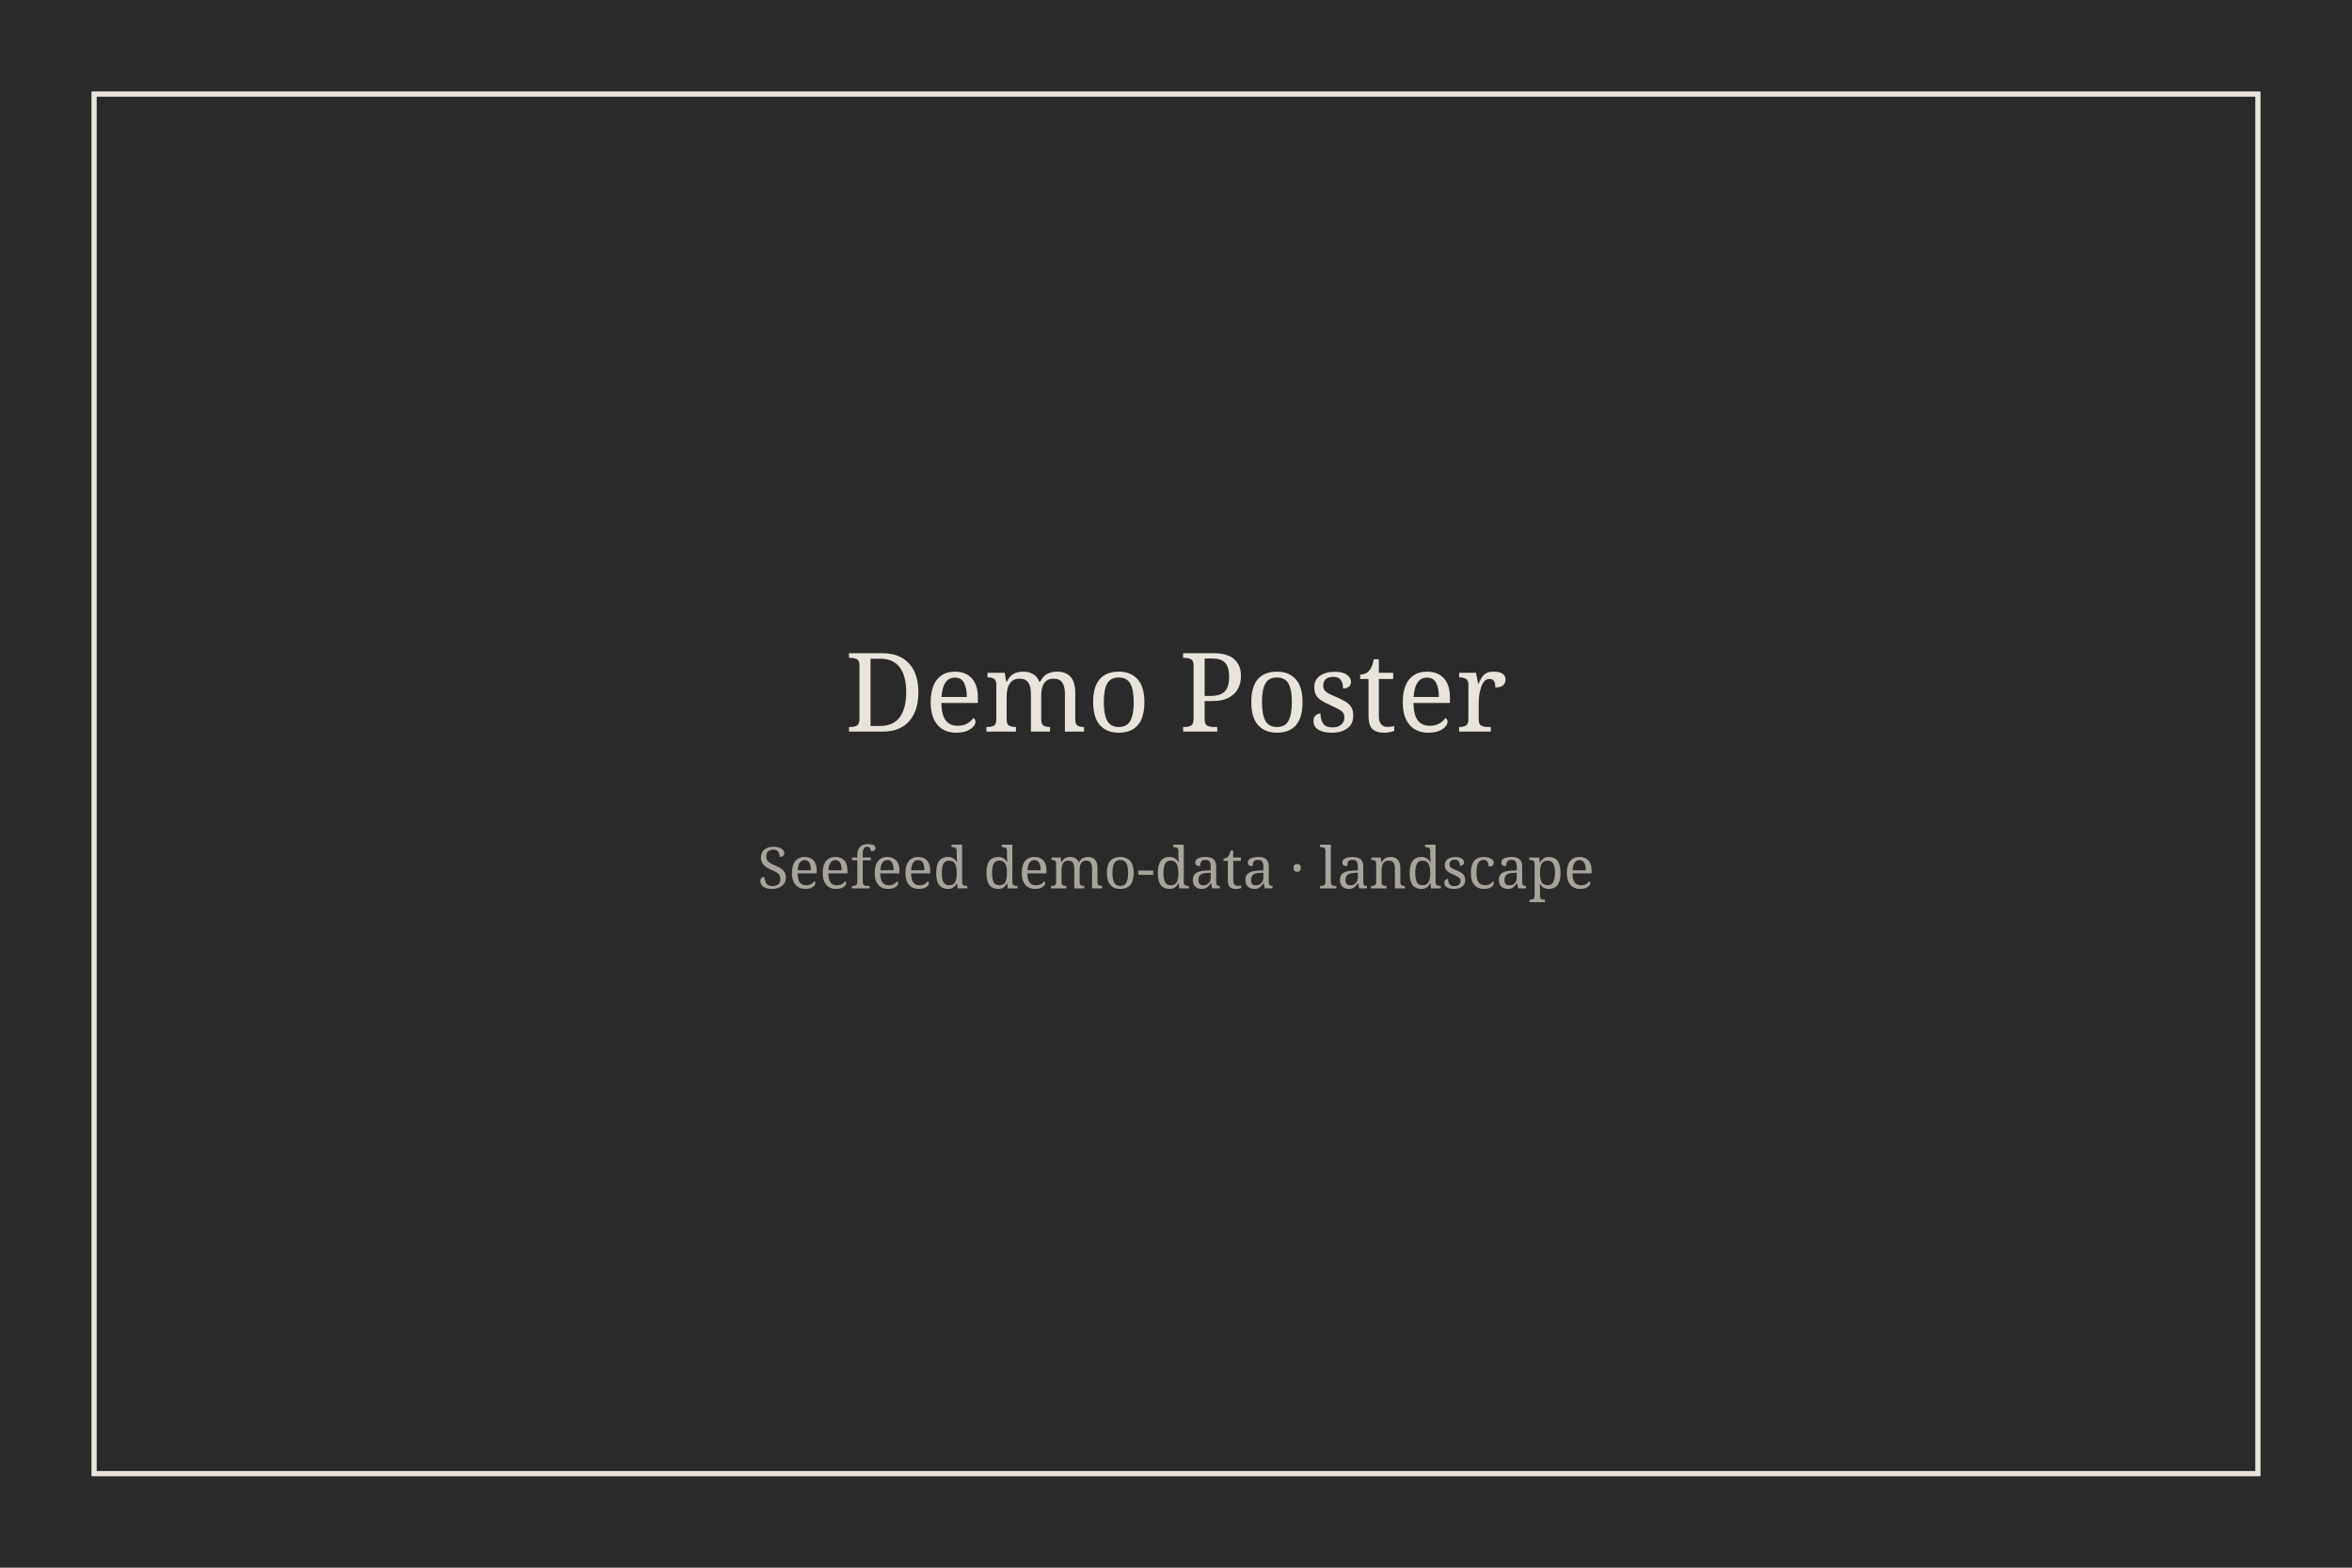
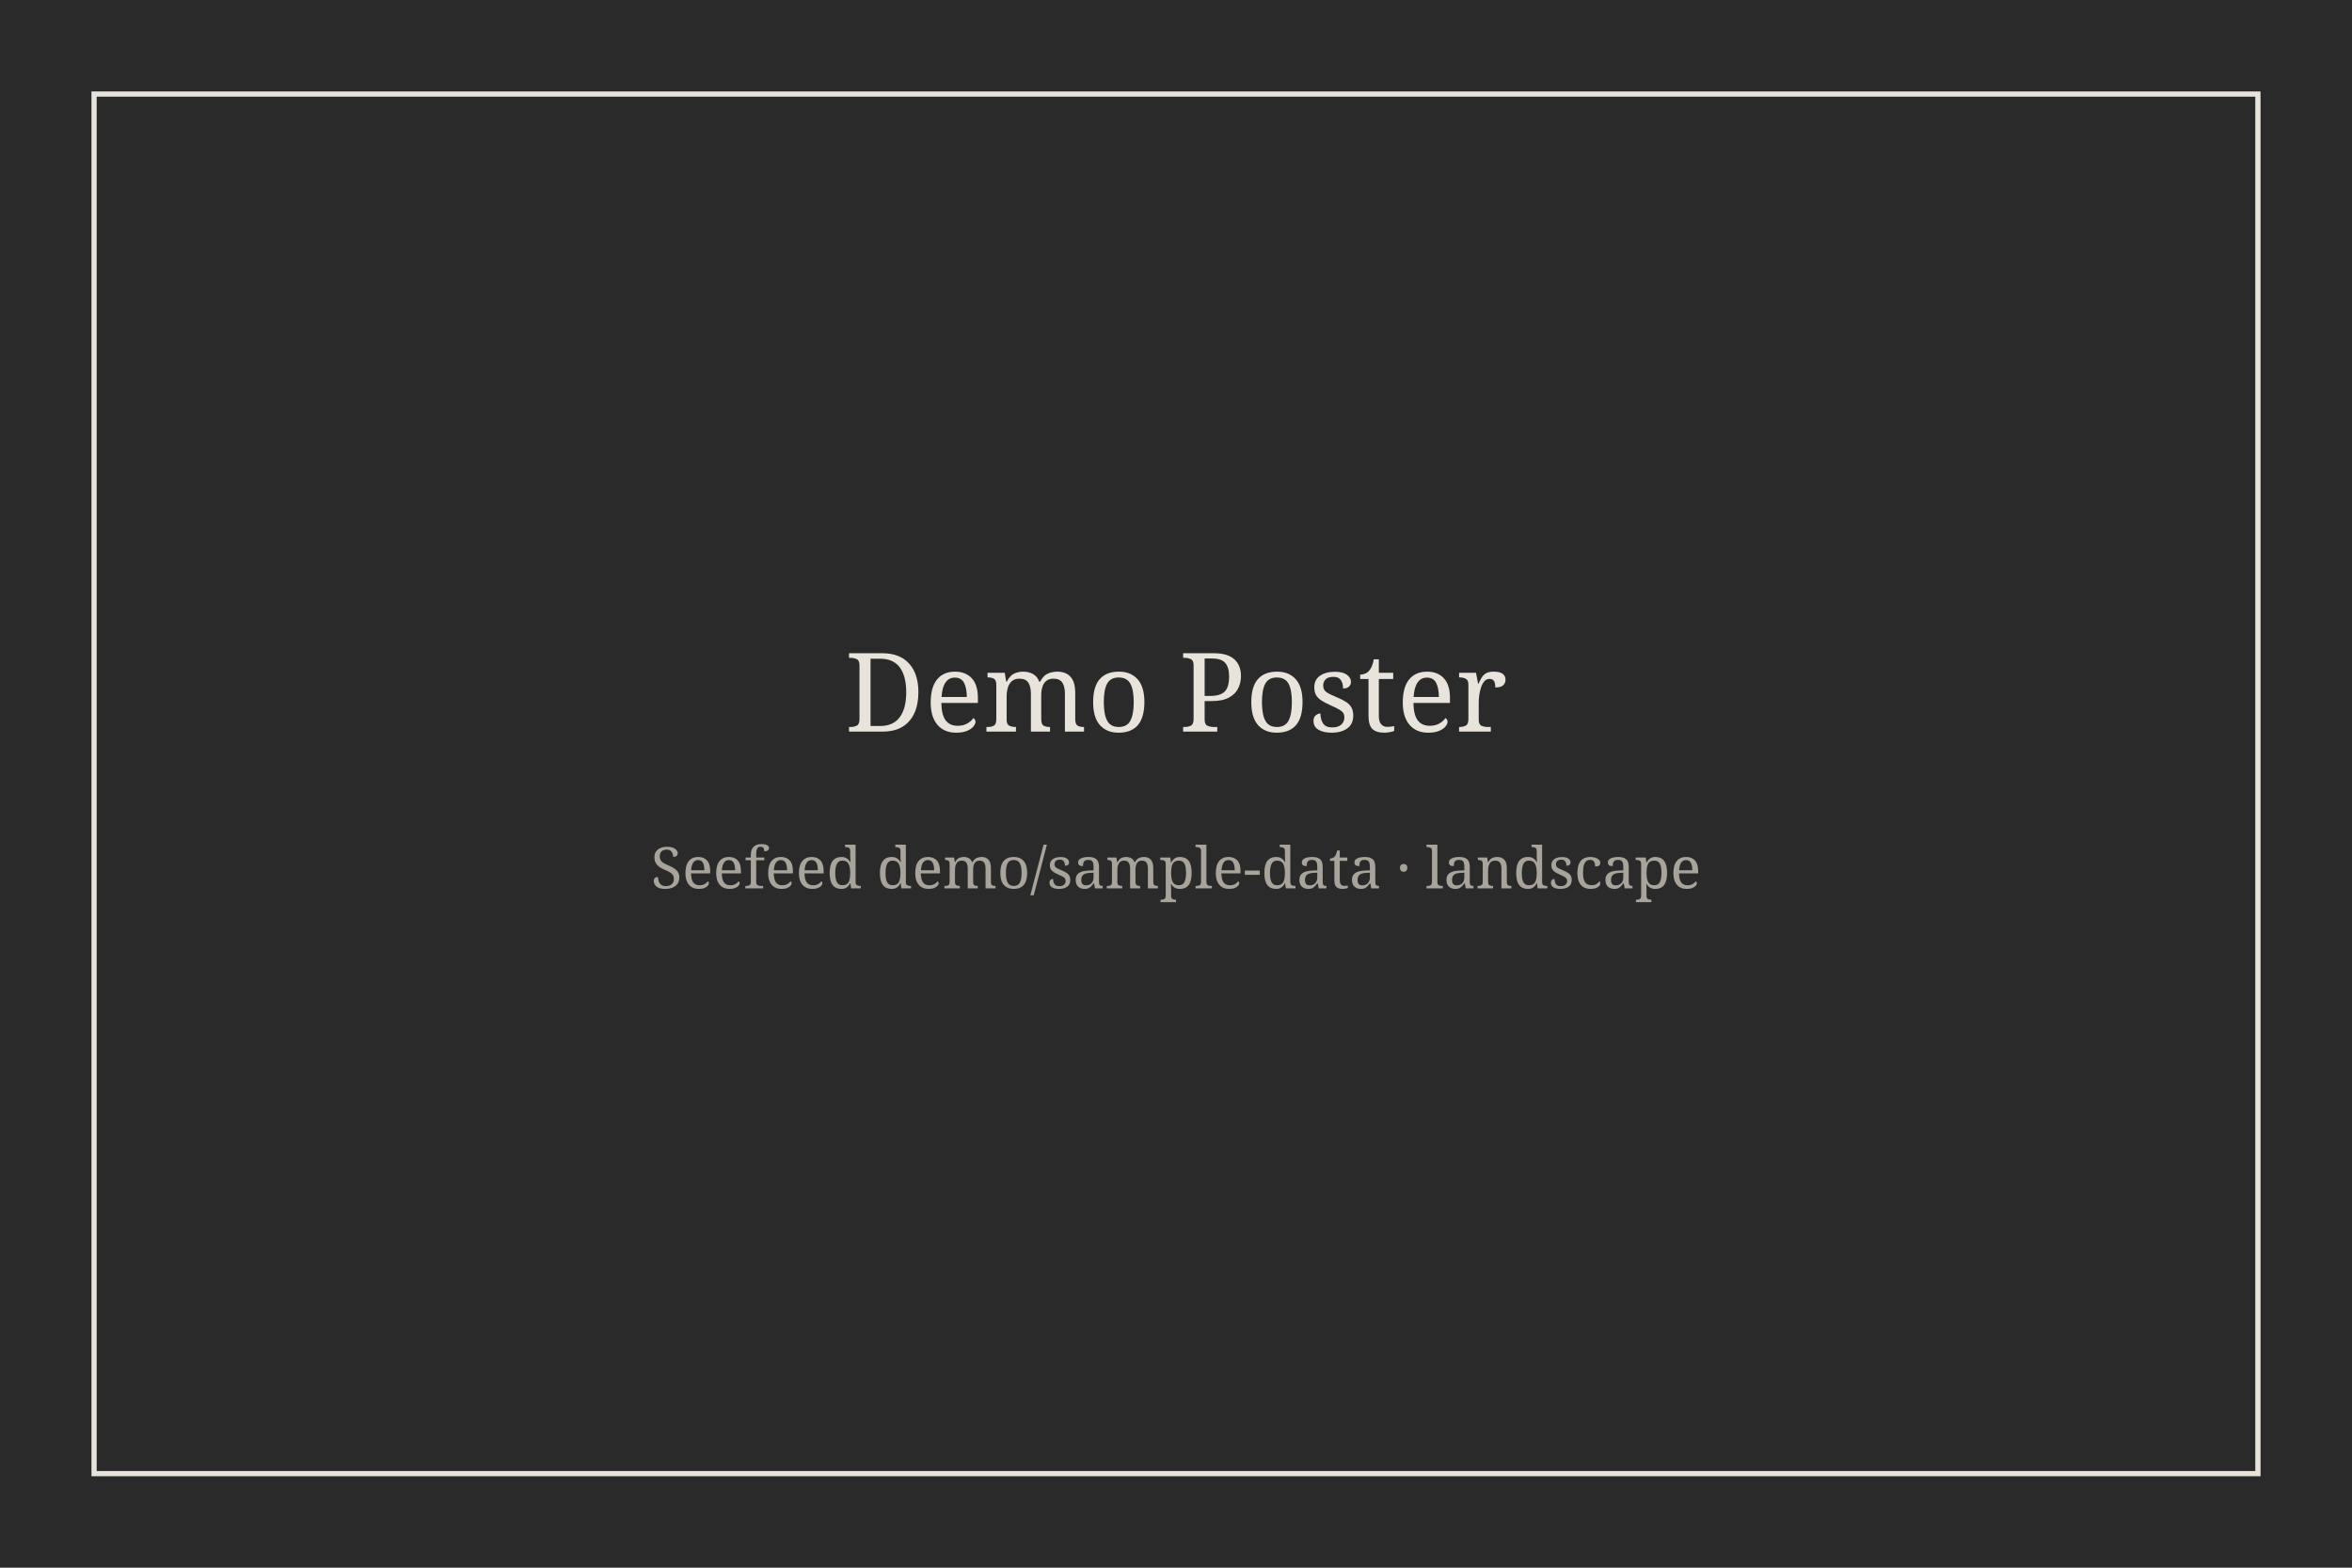
<svg xmlns="http://www.w3.org/2000/svg" width="900" height="600" viewBox="0 0 900 600" role="img" aria-label="Demo event poster">
  <rect width="900" height="600" fill="#2a2a2a" />
  <rect x="36" y="36" width="828" height="528" fill="none" stroke="#e8e4dc" stroke-width="2" />
  <text x="450" y="280" text-anchor="middle" fill="#e8e4dc" font-family="Georgia, serif" font-size="42">Demo Poster</text>
-   <text x="450" y="340" text-anchor="middle" fill="#a8a49c" font-family="Georgia, serif" font-size="22">Seefeed demo-data · landscape</text>
+   <text x="450" y="340" text-anchor="middle" fill="#a8a49c" font-family="Georgia, serif" font-size="22">Seefeed demo/sample-data · landscape</text>
</svg>
